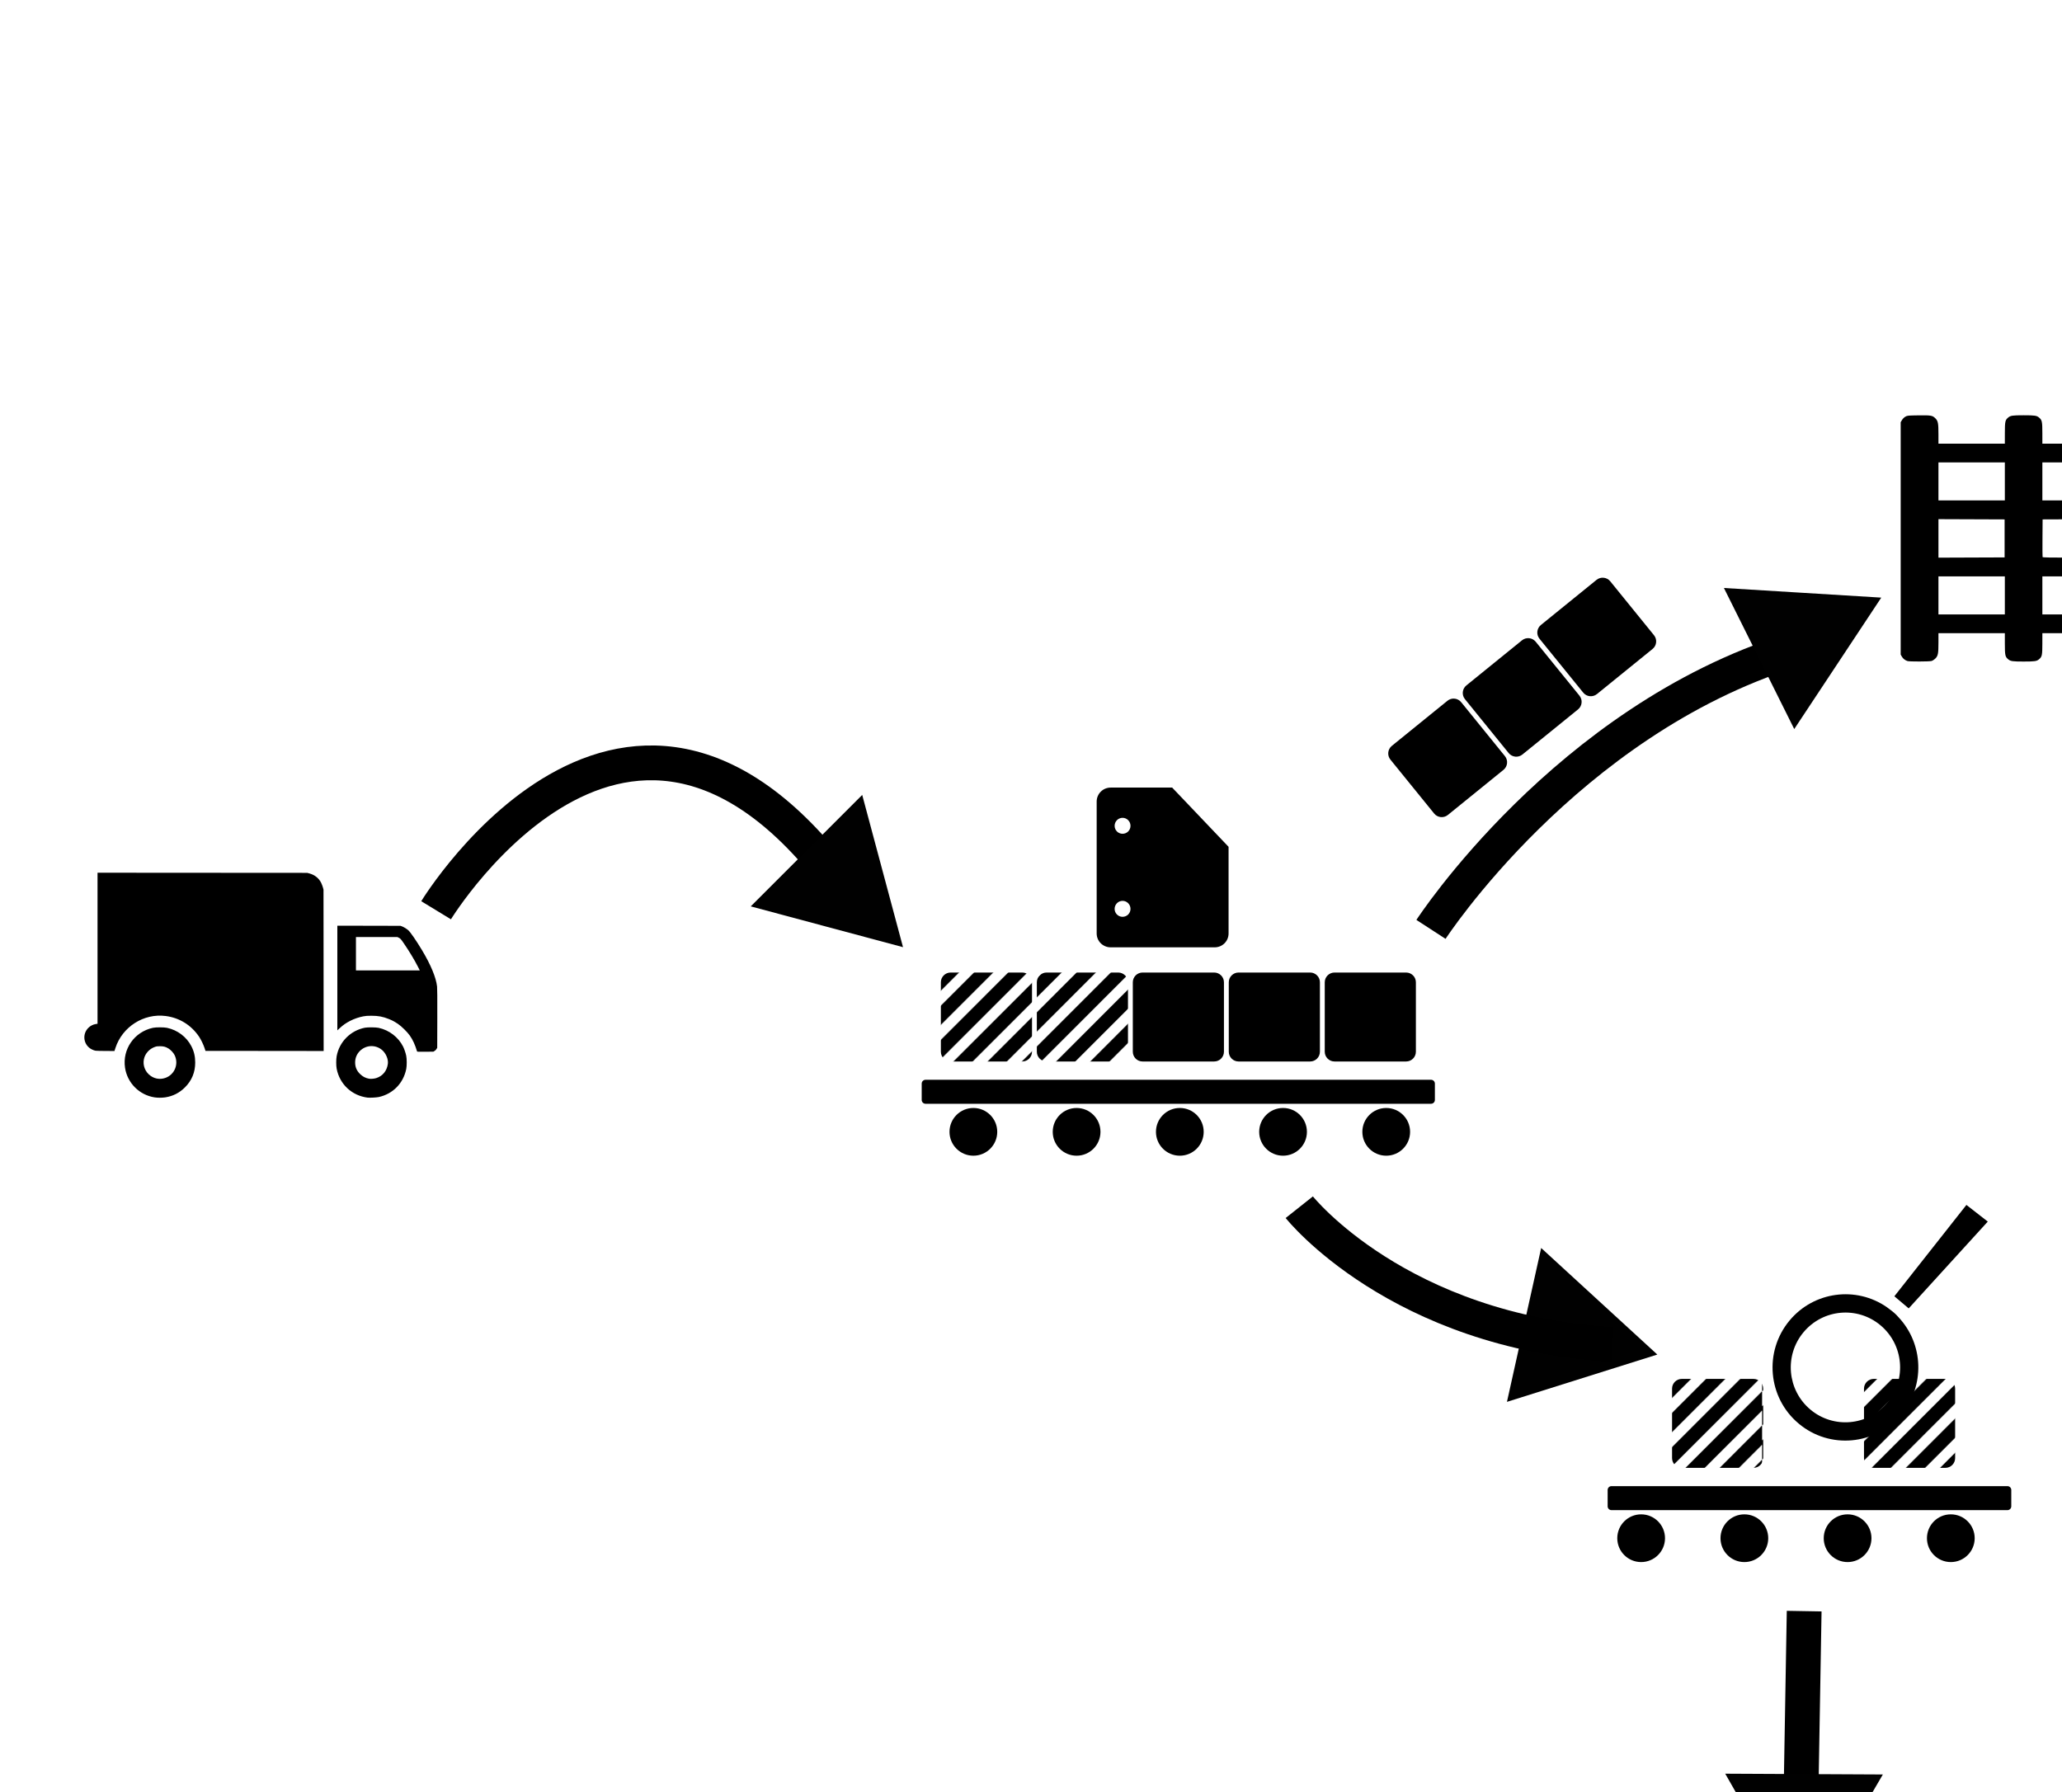
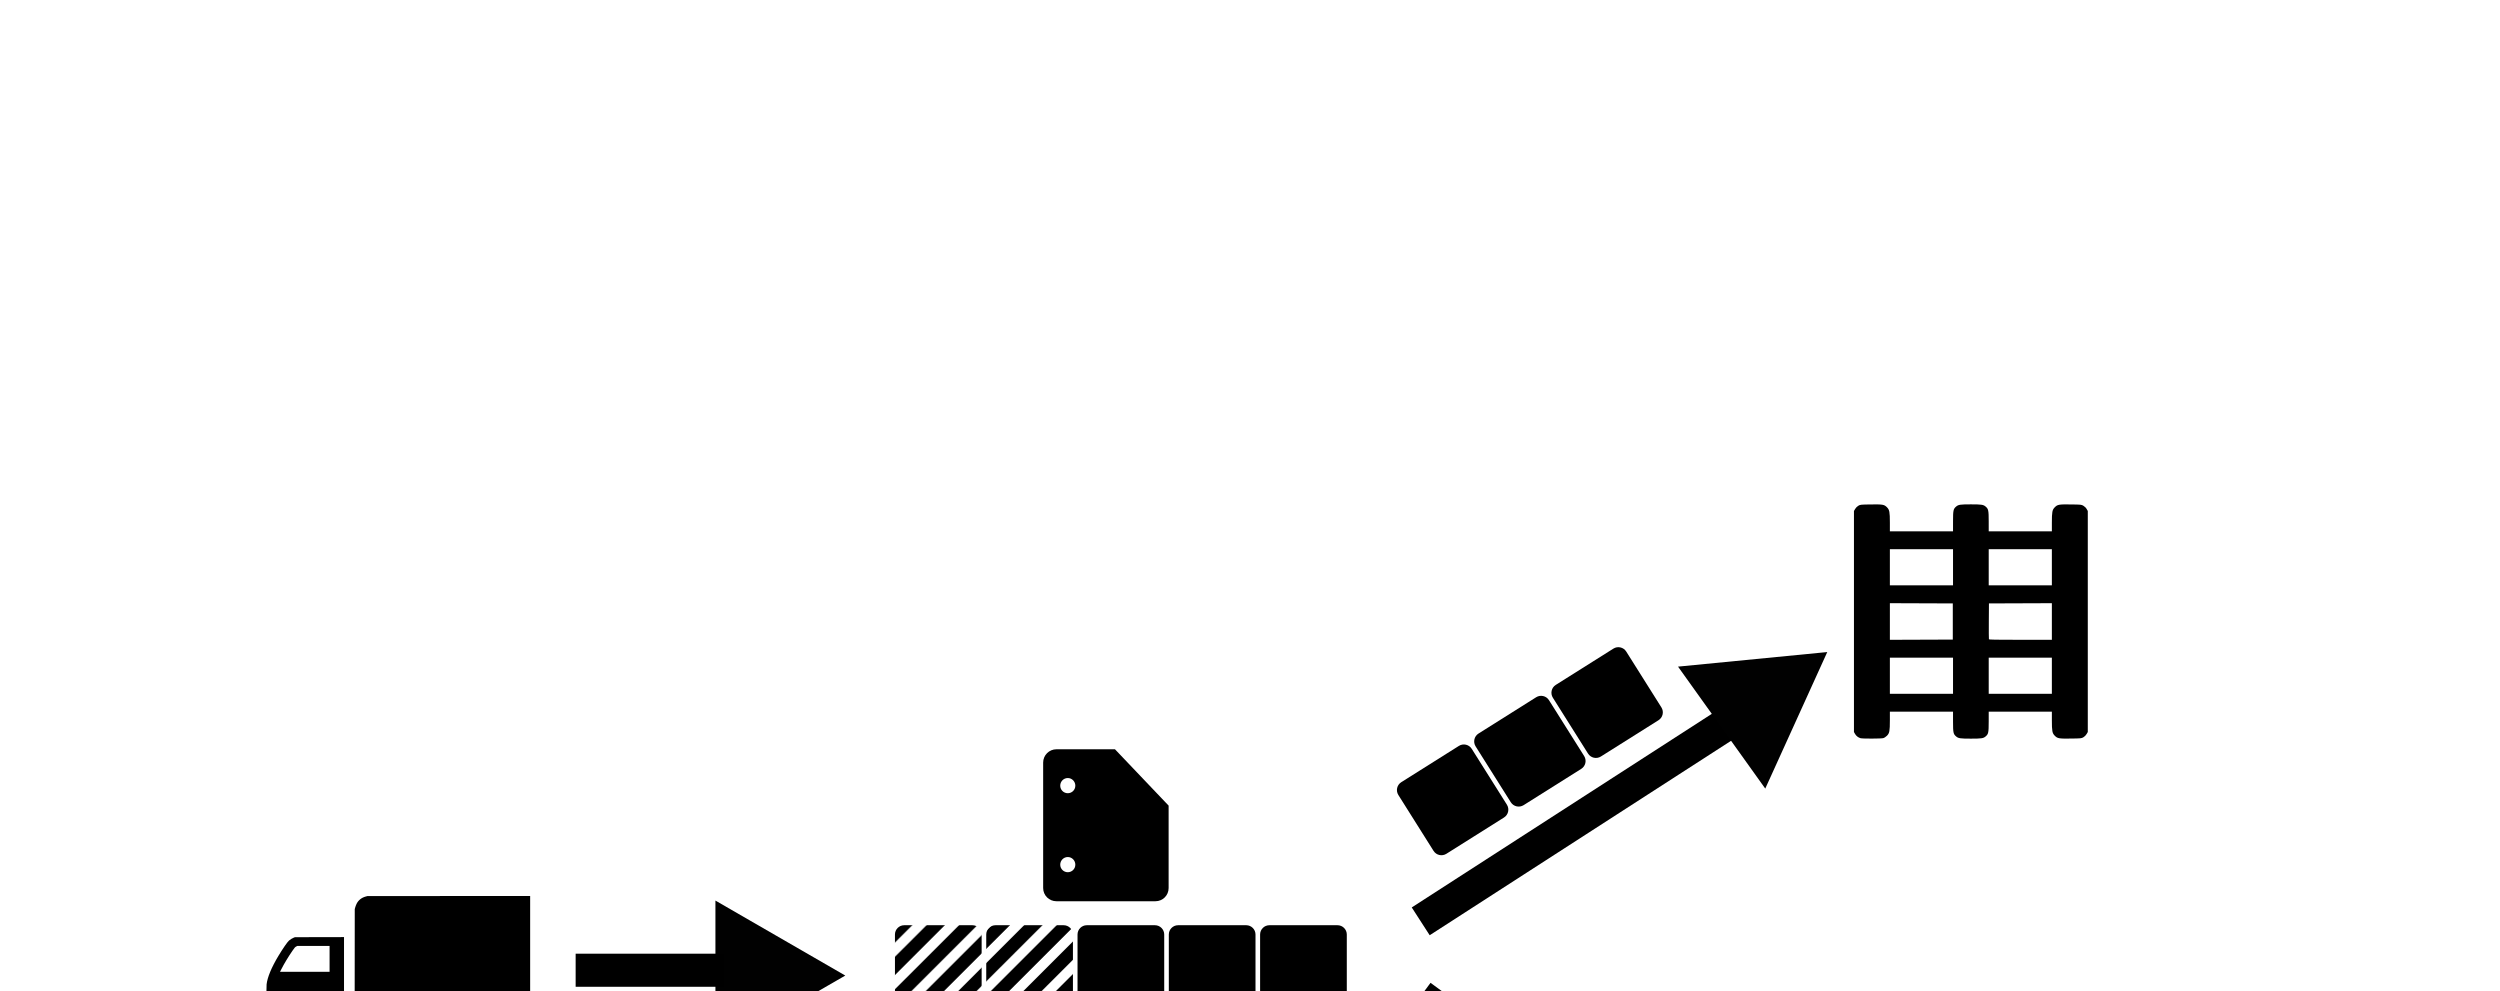
- <svg xmlns="http://www.w3.org/2000/svg" id="svg2" version="1.1" width="100%" height="100%">
+ <svg xmlns="http://www.w3.org/2000/svg" xmlns:xlink="http://www.w3.org/1999/xlink" id="svg2" version="1.1" width="100%" height="100%">
  <defs id="defs6">
+     <pattern xlink:href="#pattern87" id="pattern3875" patternTransform="translate(179.5625,582.75)" />
+     <pattern xlink:href="#pattern87" id="pattern3873" patternTransform="translate(179.5625,582.75)" />
    <pattern patternUnits="userSpaceOnUse" width="140.75" height="145.281" patternTransform="translate(160.5625,579.75)" id="pattern87">
      <path id="rect103" d="M 0,0 0,3.156 3.156,0 0,0 z M 8.125,0 0,8.125 0,14.469 14.469,0 8.125,0 z M 19.438,0 0,19.406 0,25.781 25.781,0 19.438,0 z M 30.75,0 0,30.719 0,37.094 37.094,0 30.75,0 z M 42.062,0 0,42.031 0,48.406 48.406,0 42.062,0 z M 53.375,0 0,53.344 0,59.719 59.719,0 53.375,0 z M 64.688,0 0,64.656 0,71.031 71.031,0 64.688,0 z M 76,0 0,75.969 0,82.344 82.375,0 76,0 z M 87.312,0 0,87.281 0,93.656 93.688,0 87.312,0 z M 98.625,0 0,98.594 0,104.969 105,0 98.625,0 z M 109.938,0 0,109.938 0,116.281 116.312,0 109.938,0 z M 121.25,0 0,121.25 0,127.594 127.625,0 121.25,0 z M 132.562,0 0,132.562 0,138.906 138.938,0 132.562,0 z M 140.75,3.125 0,143.875 l 0,1.406 4.938,0 L 140.75,9.5 l 0,-6.375 z m 0,11.312 -130.844,130.844 6.344,0 124.5,-124.469 0,-6.375 z m 0,11.312 -119.531,119.531 6.344,0 L 140.75,32.125 l 0,-6.375 z m 0,11.312 -108.219,108.219 6.344,0 101.875,-101.844 0,-6.375 z m 0,11.312 -96.906,96.906 6.344,0 L 140.75,54.75 l 0,-6.375 z m 0,11.312 -85.594,85.594 6.344,0 79.25,-79.219 0,-6.375 z m 0,11.312 -74.281,74.281 6.375,0 L 140.75,77.375 140.75,71 z m 0,11.312 -62.969,62.969 6.375,0 56.594,-56.594 0,-6.375 z m 0,11.312 -51.656,51.656 6.375,0 L 140.75,100 l 0,-6.375 z m 0,11.312 -40.344,40.344 6.375,0 33.969,-33.969 0,-6.375 z m 0,11.312 -29.031,29.031 6.375,0 22.656,-22.656 0,-6.375 z m 0,11.312 -17.719,17.719 6.375,0 11.344,-11.344 0,-6.375 z m 0,11.312 -6.406,6.406 6.375,0 0.031,-0.031 0,-6.375 z" style="color:#000000;fill:#000000;fill-opacity:1;fill-rule:nonzero;stroke:none;stroke-width:1px;marker:none;visibility:visible;display:inline;overflow:visible;enable-background:accumulate" />
    </pattern>
  </defs>
  <g id="g48" transform="matrix(2.020141,23.68611,23.85838,-2.034834,2666.921,740.2339)" />
  <g id="g50" transform="matrix(2.020141,23.68611,23.85838,-2.034834,2666.921,740.2339)" />
  <g id="g52" transform="matrix(2.020141,23.68611,23.85838,-2.034834,2666.921,740.2339)" />
  <g id="g54" transform="matrix(2.020141,23.68611,23.85838,-2.034834,2666.921,740.2339)" />
  <g id="g56" transform="matrix(2.020141,23.68611,23.85838,-2.034834,2666.921,740.2339)" />
  <g id="g58" transform="matrix(2.020141,23.68611,23.85838,-2.034834,2666.921,740.2339)" />
  <g id="g60" transform="matrix(2.020141,23.68611,23.85838,-2.034834,2666.921,740.2339)" />
  <g id="g62" transform="matrix(2.020141,23.68611,23.85838,-2.034834,2666.921,740.2339)" />
  <g id="g64" transform="matrix(2.020141,23.68611,23.85838,-2.034834,2666.921,740.2339)" />
  <g id="g66" transform="matrix(2.020141,23.68611,23.85838,-2.034834,2666.921,740.2339)" />
  <g id="g68" transform="matrix(2.020141,23.68611,23.85838,-2.034834,2666.921,740.2339)" />
  <g id="g70" transform="matrix(2.020141,23.68611,23.85838,-2.034834,2666.921,740.2339)" />
  <g id="g72" transform="matrix(2.020141,23.68611,23.85838,-2.034834,2666.921,740.2339)" />
  <g id="g74" transform="matrix(2.020141,23.68611,23.85838,-2.034834,2666.921,740.2339)" />
  <g id="g76" transform="matrix(2.020141,23.68611,23.85838,-2.034834,2666.921,740.2339)" />
  <flowRoot xml:space="preserve" id="flowRoot1053" style="fill:black;stroke:none;stroke-opacity:1;stroke-width:1px;stroke-linejoin:miter;stroke-linecap:butt;fill-opacity:1;font-family:URW Gothic L;font-style:normal;font-weight:normal;font-size:160px;line-height:125%;letter-spacing:0px;word-spacing:0px;-inkscape-font-specification:URW Gothic L;font-stretch:normal;font-variant:normal;text-anchor:start;text-align:start;writing-mode:lr">
    <flowRegion id="flowRegion1055">
      <rect id="rect1057" width="845.032" height="365.76" x="176.574" y="737.052" style="font-size:160px" />
    </flowRegion>
    <flowPara id="flowPara1059" />
  </flowRoot>
-   <path style="fill:#000000" d="m 630.912,218.679 c -0.799,-0.24 -1.482,-0.774 -1.878,-1.465 l -0.392,-0.684 0,-38.426 0,-38.426 0.422,-0.718 c 0.26,-0.442 0.688,-0.87 1.114,-1.114 0.673,-0.385 0.792,-0.397 4.295,-0.446 4.212,-0.059 4.687,0.024 5.642,0.981 0.881,0.883 1.018,1.606 1.018,5.362 l 0,3.015 10.979,0 10.979,0 0.004,-3.461 c 0.004,-3.859 0.106,-4.341 1.093,-5.172 0.782,-0.658 1.432,-0.754 5.109,-0.754 3.678,0 4.328,0.096 5.109,0.754 0.987,0.83 1.089,1.313 1.093,5.172 l 0.003,3.461 10.979,0 10.979,0 0,-3.015 c 0,-3.756 0.137,-4.478 1.018,-5.362 0.955,-0.958 1.429,-1.04 5.642,-0.981 3.57,0.05 3.61,0.054 4.321,0.472 0.442,0.26 0.87,0.688 1.114,1.114 l 0.396,0.692 0,38.426 0,38.426 -0.422,0.718 c -0.26,0.442 -0.688,0.87 -1.114,1.114 -0.673,0.385 -0.792,0.397 -4.295,0.446 -4.212,0.059 -4.687,-0.024 -5.642,-0.981 -0.881,-0.883 -1.018,-1.606 -1.018,-5.362 l 0,-3.015 -10.979,0 -10.979,0 -0.004,3.461 c -0.004,3.859 -0.106,4.341 -1.093,5.172 -0.782,0.658 -1.432,0.754 -5.109,0.754 -3.678,0 -4.328,-0.096 -5.109,-0.754 -0.987,-0.83 -1.089,-1.313 -1.093,-5.172 l -0.003,-3.461 -10.979,0 -10.979,0 0,3.015 c 0,3.754 -0.137,4.479 -1.016,5.36 -0.386,0.387 -0.918,0.731 -1.292,0.834 -0.738,0.205 -7.244,0.221 -7.913,0.02 z m 32.178,-21.72 0,-6.285 -10.979,0 -10.979,0 0,6.285 0,6.285 10.979,0 10.979,0 0,-6.285 z m 34.369,0 0,-6.285 -10.979,0 -10.979,0 0,6.285 0,6.285 10.979,0 10.979,0 0,-6.285 z m -34.448,-18.855 0,-6.285 -10.939,-0.041 -10.939,-0.041 0,6.367 0,6.367 10.939,-0.041 10.939,-0.041 0,-6.285 z m 34.448,-0.001 0,-6.366 -10.939,0.041 -10.939,0.041 -0.042,6.125 c -0.023,3.369 -0.007,6.215 0.035,6.325 0.06,0.157 2.391,0.199 10.981,0.199 l 10.904,0 0,-6.366 z m -34.369,-18.854 0,-6.285 -10.979,0 -10.979,0 0,6.285 0,6.285 10.979,0 10.979,0 0,-6.285 z m 34.369,0 0,-6.285 -10.979,0 -10.979,0 0,6.285 0,6.285 10.979,0 10.979,0 0,-6.285 z" id="path3050" />
+   <path style="fill:#000000" d="m 646.912,256.679 c -0.799,-0.24 -1.482,-0.774 -1.878,-1.465 l -0.392,-0.684 0,-38.426 0,-38.426 0.422,-0.718 c 0.26,-0.442 0.688,-0.87 1.114,-1.114 0.673,-0.385 0.792,-0.397 4.295,-0.446 4.212,-0.059 4.687,0.024 5.642,0.981 0.881,0.883 1.018,1.606 1.018,5.362 l 0,3.015 10.979,0 10.979,0 0.004,-3.461 c 0.004,-3.859 0.106,-4.341 1.093,-5.172 0.782,-0.658 1.432,-0.754 5.109,-0.754 3.678,0 4.328,0.096 5.109,0.754 0.987,0.83 1.089,1.313 1.093,5.172 l 0.003,3.461 10.979,0 10.979,0 0,-3.015 c 0,-3.756 0.137,-4.478 1.018,-5.362 0.955,-0.958 1.429,-1.04 5.642,-0.981 3.57,0.05 3.61,0.054 4.321,0.472 0.442,0.26 0.87,0.688 1.114,1.114 l 0.396,0.692 0,38.426 0,38.426 -0.422,0.718 c -0.26,0.442 -0.688,0.87 -1.114,1.114 -0.673,0.385 -0.792,0.397 -4.295,0.446 -4.212,0.059 -4.687,-0.024 -5.642,-0.981 -0.881,-0.883 -1.018,-1.606 -1.018,-5.362 l 0,-3.015 -10.979,0 -10.979,0 -0.004,3.461 c -0.004,3.859 -0.106,4.341 -1.093,5.172 -0.782,0.658 -1.432,0.754 -5.109,0.754 -3.678,0 -4.328,-0.096 -5.109,-0.754 -0.987,-0.83 -1.089,-1.313 -1.093,-5.172 l -0.003,-3.461 -10.979,0 -10.979,0 0,3.015 c 0,3.754 -0.137,4.479 -1.016,5.36 -0.386,0.387 -0.918,0.731 -1.292,0.834 -0.738,0.205 -7.244,0.221 -7.913,0.02 z m 32.178,-21.72 0,-6.285 -10.979,0 -10.979,0 0,6.285 0,6.285 10.979,0 10.979,0 0,-6.285 z m 34.369,0 0,-6.285 -10.979,0 -10.979,0 0,6.285 0,6.285 10.979,0 10.979,0 0,-6.285 z m -34.448,-18.855 0,-6.285 -10.939,-0.041 -10.939,-0.041 0,6.367 0,6.367 10.939,-0.041 10.939,-0.041 0,-6.285 z m 34.448,-0.001 0,-6.366 -10.939,0.041 -10.939,0.041 -0.042,6.125 c -0.023,3.369 -0.007,6.215 0.035,6.325 0.06,0.157 2.391,0.199 10.981,0.199 l 10.904,0 0,-6.366 z m -34.369,-18.854 0,-6.285 -10.979,0 -10.979,0 0,6.285 0,6.285 10.979,0 10.979,0 0,-6.285 z m 34.369,0 0,-6.285 -10.979,0 -10.979,0 0,6.285 0,6.285 10.979,0 10.979,0 0,-6.285 z" id="path3050" />
  <rect style="color:#000000;fill:#000000;fill-opacity:1;fill-rule:nonzero;stroke:none;stroke-width:1px;marker:none;visibility:visible;display:inline;overflow:visible;enable-background:accumulate" id="rect142" width="169.733" height="7.938" x="304.849" y="357.187" ry="1.269" />
  <path style="fill:#000000;fill-opacity:1;stroke:none" id="path160" d="m 3890.93,516.335 a 69.368,69.368 0 1 1 -138.737,0 69.368,69.368 0 1 1 138.737,0 z" transform="matrix(0.1138054,0,0,0.1138054,-78.83392,315.6492)" />
  <path style="fill:#000000;fill-opacity:1;stroke:none" id="path160-1" d="m 3890.93,516.335 a 69.368,69.368 0 1 1 -138.737,0 69.368,69.368 0 1 1 138.737,0 z" transform="matrix(0.1138054,0,0,0.1138054,-44.6923,315.6492)" />
  <path style="fill:#000000;fill-opacity:1;stroke:none" id="path160-1-7" d="m 3890.93,516.335 a 69.368,69.368 0 1 1 -138.737,0 69.368,69.368 0 1 1 138.737,0 z" transform="matrix(0.1138054,0,0,0.1138054,-10.55069,315.6492)" />
  <path style="fill:#000000;fill-opacity:1;stroke:none" id="path160-1-0" d="m 3890.93,516.335 a 69.368,69.368 0 1 1 -138.737,0 69.368,69.368 0 1 1 138.737,0 z" transform="matrix(0.1138054,0,0,0.1138054,-112.9755,315.6492)" />
  <rect style="color:#000000;fill:url(#pattern87);fill-opacity:1;fill-rule:nonzero;stroke:none;stroke-width:1px;marker:none;visibility:visible;display:inline;overflow:visible;enable-background:accumulate" id="rect245" width="30.143" height="29.425" x="342.929" y="321.712" ry="3.23" />
  <rect style="color:#000000;fill:#000000;fill-opacity:1;fill-rule:nonzero;stroke:none;stroke-width:1px;marker:none;visibility:visible;display:inline;overflow:visible;enable-background:accumulate" id="rect245-9" width="30.143" height="29.425" x="406.412" y="321.712" ry="3.23" />
  <path style="fill:#000000;fill-opacity:1;fill-rule:evenodd;stroke:none" d="m 367.344,260.531 c -2.555,0 -4.625,2.07 -4.625,4.625 l 0,43.625 c 0,2.555 2.07,4.594 4.625,4.594 l 34.406,0 c 2.555,0 4.594,-2.039 4.594,-4.594 l 0,-28.656 -18.656,-19.594 -20.344,0 z m 3.938,10 c 1.455,0 2.625,1.202 2.625,2.656 0,1.455 -1.17,2.625 -2.625,2.625 -1.455,0 -2.625,-1.17 -2.625,-2.625 0,-1.455 1.17,-2.656 2.625,-2.656 z m 0,27.469 c 1.455,0 2.625,1.202 2.625,2.656 0,1.455 -1.17,2.625 -2.625,2.625 -1.455,0 -2.625,-1.17 -2.625,-2.625 0,-1.455 1.17,-2.656 2.625,-2.656 z" id="path411-1" />
-   <g id="g616" transform="matrix(0.1530134,0,0,0.1549583,114.9256,407.0773)">
+   <g id="g616" transform="matrix(0.1530134,0,0,0.1549583,107.9256,412.0773)">
    <path id="path44" d="m 3136.735,411.9 c -66.714,-55.256 -75.481,-153.784 -19.607,-219.958 52.74,-62.452 144.217,-73.829 210.427,-28.383 l 0.626,0.492 c 12.715,9.25 17.429,12.882 24.562,21.02 53.966,56.755 57.743,145.871 5.908,207.205 -55.873,66.191 -155.257,75.017 -221.916,19.624 z m 191.725,-44.645 c 41.975,-49.649 35.347,-123.528 -14.645,-164.999 -50.028,-41.501 -124.553,-34.923 -166.51,14.741 -41.931,49.579 -35.249,123.503 14.71,164.977 50.014,41.535 124.571,34.938 166.445,-14.719 z" style="fill:#000000" />
-     <polygon transform="matrix(1.402008,16.41261,16.55807,-1.40998,3053.38,-16.81862)" id="polygon46" points="2.389,29.524 12.718,18.325 10.996,16.599 0,26.937 " style="fill:#000000" />
+     <polygon transform="matrix(1.402008,16.41261,16.55807,-1.40998,3053.38,-16.81862)" id="polygon46" points="0,26.937 2.389,29.524 12.718,18.325 10.996,16.599 " style="fill:#000000" />
  </g>
-   <rect style="color:#000000;fill:#000000;fill-opacity:1;fill-rule:nonzero;stroke:none;stroke-width:1px;marker:none;visibility:visible;display:inline;overflow:visible;enable-background:accumulate" id="rect142-6" width="133.501" height="7.938" x="531.719" y="491.613" ry="1.269" />
-   <path style="fill:#000000;fill-opacity:1;stroke:none" id="path160-8" d="m 3890.93,516.335 a 69.368,69.368 0 1 1 -138.737,0 69.368,69.368 0 1 1 138.737,0 z" transform="matrix(0.1138054,0,0,0.1138054,142.0266,450.0753)" />
-   <path style="fill:#000000;fill-opacity:1;stroke:none" id="path160-1-5" d="m 3890.93,516.335 a 69.368,69.368 0 1 1 -138.737,0 69.368,69.368 0 1 1 138.737,0 z" transform="matrix(0.1138054,0,0,0.1138054,176.1682,450.0753)" />
-   <path style="fill:#000000;fill-opacity:1;stroke:none" id="path160-1-7-7" d="m 3890.93,516.335 a 69.368,69.368 0 1 1 -138.737,0 69.368,69.368 0 1 1 138.737,0 z" transform="matrix(0.1138054,0,0,0.1138054,210.3098,450.0753)" />
-   <path style="fill:#000000;fill-opacity:1;stroke:none" id="path160-1-0-6" d="m 3890.93,516.335 a 69.368,69.368 0 1 1 -138.737,0 69.368,69.368 0 1 1 138.737,0 z" transform="matrix(0.1138054,0,0,0.1138054,107.885,450.0753)" />
-   <rect style="color:#000000;fill:url(#pattern87);fill-opacity:1;fill-rule:nonzero;stroke:none;stroke-width:1px;marker:none;visibility:visible;display:inline;overflow:visible;enable-background:accumulate" id="rect245-1" width="30.143" height="29.425" x="553.024" y="456.138" ry="3.23" />
-   <rect style="color:#000000;fill:url(#pattern87);fill-opacity:1;fill-rule:nonzero;stroke:none;stroke-width:1px;marker:none;visibility:visible;display:inline;overflow:visible;enable-background:accumulate" id="rect245-9-8" width="30.143" height="29.425" x="616.508" y="456.138" ry="3.23" />
-   <path style="color:#000000;fill:#010101;fill-opacity:1;fill-rule:nonzero;stroke:none;stroke-width:1px;marker:none;visibility:visible;display:inline;overflow:visible;enable-background:accumulate" d="m 550.558,650.513 c -6.476,0 -11.689,5.213 -11.689,11.689 l 0,56.269 c 0,6.476 5.213,11.689 11.689,11.689 l 97.675,0 c 6.476,0 11.692,-5.213 11.692,-11.689 l 0,-56.269 c 0,-6.476 -5.216,-11.689 -11.692,-11.689 l -97.675,0 z m -1.071,10.943 6.914,0 22.201,52.236 22.283,-52.236 6.831,0 -26.128,59.666 -6.147,0 -25.954,-59.666 z m 65.502,0 34.496,0 0,5.412 -28.177,0 0,21.394 27.237,0 0,5.412 -27.237,0 0,22.041 28.177,0 0,5.408 -34.496,0 0,-59.666 z" id="rect676" />
-   <path style="fill:#000000" d="m 51.119,363.006 c -5.04,-0.784 -8.998,-4.749 -9.762,-9.78 -0.934,-6.153 3.07,-11.897 9.218,-13.225 1.001,-0.216 3.656,-0.214 4.674,0.004 3.461,0.741 6.417,2.964 8.021,6.033 0.889,1.7 1.295,3.403 1.295,5.436 0,3.247 -1.132,5.983 -3.413,8.248 -1.833,1.821 -3.999,2.911 -6.529,3.286 -1.072,0.159 -2.476,0.159 -3.505,-0.001 z m 2.831,-6.236 c 3.496,-0.695 5.367,-4.481 3.812,-7.715 -0.38,-0.79 -1.299,-1.78 -2.08,-2.24 -0.947,-0.558 -1.595,-0.726 -2.783,-0.724 -0.893,0.002 -1.112,0.032 -1.69,0.235 -1.826,0.639 -3.226,2.204 -3.609,4.036 -0.433,2.071 0.42,4.236 2.163,5.486 1.26,0.903 2.692,1.219 4.187,0.922 z m 67.624,6.318 c -5.192,-0.642 -9.245,-4.432 -10.224,-9.563 -0.199,-1.042 -0.2,-3.056 -0.002,-4.142 0.861,-4.733 4.569,-8.476 9.329,-9.415 0.926,-0.183 3.653,-0.157 4.573,0.043 3.478,0.757 6.504,3.082 8.078,6.208 0.387,0.769 0.839,2.1 1.03,3.033 0.217,1.06 0.22,3.285 0.007,4.356 -0.941,4.719 -4.397,8.255 -9.072,9.284 -0.751,0.165 -3.005,0.284 -3.718,0.196 z m 2.957,-6.486 c 2.096,-0.704 3.456,-2.412 3.753,-4.715 0.194,-1.503 -0.656,-3.498 -1.948,-4.573 -2.182,-1.816 -5.314,-1.659 -7.33,0.366 -1.008,1.013 -1.553,2.348 -1.546,3.793 0.006,1.503 0.504,2.687 1.585,3.771 0.886,0.889 1.911,1.421 3.085,1.603 0.607,0.094 1.735,-0.021 2.401,-0.245 z m 13.418,-8.778 c -0.674,-2.239 -1.423,-3.875 -2.419,-5.282 -0.826,-1.168 -2.742,-3.055 -3.871,-3.812 -1.197,-0.803 -1.855,-1.158 -2.992,-1.615 -2.046,-0.822 -3.527,-1.104 -5.812,-1.104 -1.367,3e-5 -1.85,0.035 -2.684,0.192 -1.448,0.273 -2.986,0.799 -4.323,1.479 -1.364,0.694 -2.398,1.414 -3.484,2.427 l -0.791,0.737 0,-17.315 0,-17.315 10.449,0.023 10.449,0.023 0.503,0.19 c 0.592,0.224 1.438,0.74 2.039,1.245 0.67,0.562 2.663,3.449 4.537,6.571 2.932,4.884 4.672,9.079 5.012,12.085 0.067,0.595 0.089,3.762 0.071,10.551 l -0.025,9.701 -0.237,0.404 c -0.154,0.262 -0.379,0.487 -0.641,0.641 l -0.404,0.237 -2.672,0.026 c -2.138,0.021 -2.679,0.004 -2.705,-0.086 z m 0.299,-27.996 c -1.166,-2.296 -2.959,-5.268 -4.733,-7.842 -0.932,-1.353 -1.088,-1.524 -1.632,-1.795 l -0.428,-0.213 -6.863,0 -6.864,0 0,5.513 0,5.513 10.558,0 10.558,0 -0.597,-1.175 z M 31.617,347.576 c -0.307,-0.044 -0.799,-0.214 -1.227,-0.426 -2.76,-1.361 -3.346,-4.966 -1.163,-7.149 0.648,-0.648 1.547,-1.11 2.435,-1.249 l 0.596,-0.094 0,-24.982 0,-24.982 34.679,0.023 34.679,0.023 0.716,0.193 c 1.762,0.475 3.15,1.584 3.889,3.107 0.214,0.441 0.476,1.129 0.583,1.528 l 0.194,0.726 0.024,26.688 0.024,26.688 -19.544,-0.022 -19.544,-0.021 -0.289,-0.897 c -0.366,-1.139 -1.223,-2.907 -1.863,-3.846 -2.602,-3.816 -6.466,-6.2 -11.011,-6.792 -7.248,-0.944 -14.341,3.571 -16.614,10.573 l -0.326,1.004 -2.863,-0.01 c -1.575,-0.006 -3.094,-0.043 -3.376,-0.083 z" id="path3052" />
-   <path style="fill:none;stroke:#000000;stroke-width:11.504;stroke-linecap:butt;stroke-linejoin:miter;stroke-miterlimit:4;stroke-opacity:1;stroke-dasharray:none;marker-start:none;marker-mid:none" d="m 144.237,301.111 c 0,0 67.228,-110.374 140.476,1.003" id="path843" />
-   <path style="fill:#010101;fill-opacity:1;fill-rule:evenodd;stroke:none" id="path893" d="m 1917.439,954.261 -158.257,-42.405 -158.257,-42.405 115.852,-115.852 115.853,-115.852 42.405,158.257 z" transform="matrix(0.1591135,0,0,0.1591135,-6.423458,161.4864)" />
-   <path style="fill:none;stroke:#000000;stroke-width:11.504;stroke-linecap:butt;stroke-linejoin:miter;stroke-miterlimit:4;stroke-opacity:1;stroke-dasharray:none" d="m 473.29,307.437 c 0,0 44.696,-68.826 119.188,-92.227" id="path879" />
-   <path style="fill:#010101;fill-opacity:1;fill-rule:evenodd;stroke:none" id="path893-5" d="m 1917.439,954.261 -158.257,-42.405 -158.257,-42.405 115.852,-115.852 115.853,-115.852 42.405,158.257 z" transform="matrix(0.1054229,0.1191769,-0.1191769,0.1054229,505.0215,-87.9482)" />
-   <g id="g973" transform="matrix(0.1591135,0,0,0.1591135,131.2798,480.4544)">
-     <path id="path891" d="m 2925.21,329.978 c -8.918,508.344 -8.918,517.263 -8.918,517.263" style="fill:none;stroke:#000000;stroke-width:72.3;stroke-linecap:butt;stroke-linejoin:miter;stroke-miterlimit:4;stroke-opacity:1;stroke-dasharray:none" />
+   <rect style="color:#000000;fill:#000000;fill-opacity:1;fill-rule:nonzero;stroke:none;stroke-width:1px;marker:none;visibility:visible;display:inline;overflow:visible;enable-background:accumulate" id="rect142-6" width="133.501" height="7.938" x="550.719" y="494.613" ry="1.269" />
+   <path style="fill:#000000;fill-opacity:1;stroke:none" id="path160-8" d="m 3890.93,516.335 a 69.368,69.368 0 1 1 -138.737,0 69.368,69.368 0 1 1 138.737,0 z" transform="matrix(0.1138054,0,0,0.1138054,161.0266,453.0753)" />
+   <path style="fill:#000000;fill-opacity:1;stroke:none" id="path160-1-5" d="m 3890.93,516.335 a 69.368,69.368 0 1 1 -138.737,0 69.368,69.368 0 1 1 138.737,0 z" transform="matrix(0.1138054,0,0,0.1138054,195.1682,453.0753)" />
+   <path style="fill:#000000;fill-opacity:1;stroke:none" id="path160-1-7-7" d="m 3890.93,516.335 a 69.368,69.368 0 1 1 -138.737,0 69.368,69.368 0 1 1 138.737,0 z" transform="matrix(0.1138054,0,0,0.1138054,229.3098,453.0753)" />
+   <path style="fill:#000000;fill-opacity:1;stroke:none" id="path160-1-0-6" d="m 3890.93,516.335 a 69.368,69.368 0 1 1 -138.737,0 69.368,69.368 0 1 1 138.737,0 z" transform="matrix(0.1138054,0,0,0.1138054,126.885,453.0753)" />
+   <rect style="color:#000000;fill:url(#pattern3875);fill-opacity:1;fill-rule:nonzero;stroke:none;stroke-width:1px;marker:none;visibility:visible;display:inline;overflow:visible;enable-background:accumulate" id="rect245-1" width="30.143" height="29.425" x="572.024" y="459.138" ry="3.23" />
+   <rect style="color:#000000;fill:url(#pattern3873);fill-opacity:1;fill-rule:nonzero;stroke:none;stroke-width:1px;marker:none;visibility:visible;display:inline;overflow:visible;enable-background:accumulate" id="rect245-9-8" width="30.143" height="29.425" x="635.508" y="459.138" ry="3.23" />
+   <path style="color:#000000;fill:#010101;fill-opacity:1;fill-rule:nonzero;stroke:none;stroke-width:1px;marker:none;visibility:visible;display:inline;overflow:visible;enable-background:accumulate" d="m 852.558,426.513 c -6.476,0 -11.689,5.213 -11.689,11.689 l 0,56.269 c 0,6.476 5.213,11.689 11.689,11.689 l 97.675,0 c 6.476,0 11.692,-5.213 11.692,-11.689 l 0,-56.269 c 0,-6.476 -5.216,-11.689 -11.692,-11.689 l -97.675,0 z m -1.071,10.943 6.914,0 22.201,52.236 22.283,-52.236 6.831,0 -26.128,59.666 -6.147,0 -25.954,-59.666 z m 65.502,0 34.496,0 0,5.412 -28.177,0 0,21.394 27.237,0 0,5.412 -27.237,0 0,22.041 28.177,0 0,5.408 -34.496,0 0,-59.666 z" id="rect676" />
+   <path style="fill:#000000" d="m 168.95,372.18 c 4.112,-0.64 7.342,-3.875 7.965,-7.981 0.762,-5.02 -2.505,-9.708 -7.522,-10.791 -0.817,-0.176 -2.984,-0.174 -3.814,0.003 -2.824,0.605 -5.236,2.418 -6.545,4.922 -0.726,1.387 -1.057,2.777 -1.057,4.435 0,2.649 0.924,4.882 2.785,6.73 1.496,1.486 3.263,2.375 5.327,2.682 0.875,0.13 2.021,0.129 2.86,-8.1e-4 z m -2.31,-5.089 c -2.853,-0.567 -4.379,-3.657 -3.11,-6.295 0.31,-0.645 1.06,-1.452 1.697,-1.828 0.773,-0.455 1.301,-0.593 2.27,-0.59 0.729,0.002 0.907,0.026 1.379,0.192 1.49,0.522 2.632,1.799 2.945,3.293 0.354,1.69 -0.343,3.457 -1.765,4.476 -1.028,0.737 -2.196,0.994 -3.416,0.752 z m -55.18,5.155 c 4.237,-0.523 7.544,-3.617 8.343,-7.803 0.162,-0.85 0.163,-2.493 0.002,-3.38 -0.703,-3.862 -3.728,-6.916 -7.612,-7.683 -0.756,-0.149 -2.981,-0.128 -3.731,0.035 -2.838,0.618 -5.307,2.515 -6.591,5.065 -0.316,0.627 -0.685,1.714 -0.841,2.475 -0.177,0.865 -0.18,2.68 -0.006,3.554 0.768,3.85 3.588,6.736 7.403,7.576 0.613,0.135 2.452,0.232 3.034,0.16 z m -2.412,-5.292 c -1.711,-0.574 -2.82,-1.968 -3.062,-3.847 -0.158,-1.226 0.535,-2.854 1.589,-3.731 1.78,-1.481 4.336,-1.354 5.981,0.298 0.823,0.826 1.267,1.916 1.262,3.095 -0.005,1.226 -0.411,2.192 -1.294,3.077 -0.723,0.725 -1.559,1.16 -2.517,1.308 -0.495,0.076 -1.415,-0.018 -1.959,-0.2 z m -10.949,-7.162 c 0.55,-1.827 1.161,-3.162 1.974,-4.31 0.674,-0.953 2.237,-2.493 3.158,-3.111 0.977,-0.655 1.513,-0.945 2.441,-1.318 1.67,-0.671 2.878,-0.9 4.742,-0.9 1.115,3e-5 1.509,0.028 2.19,0.156 1.182,0.223 2.437,0.652 3.527,1.207 1.113,0.566 1.957,1.154 2.843,1.98 l 0.645,0.601 0,-14.129 0,-14.129 -8.526,0.018 -8.526,0.018 -0.41,0.155 c -0.483,0.182 -1.174,0.604 -1.664,1.016 -0.546,0.459 -2.173,2.814 -3.702,5.362 -2.392,3.985 -3.812,7.409 -4.09,9.861 -0.055,0.486 -0.072,3.069 -0.058,8.609 l 0.021,7.916 0.194,0.329 c 0.126,0.214 0.309,0.397 0.523,0.523 l 0.329,0.194 2.18,0.021 c 1.745,0.017 2.186,0.003 2.208,-0.07 z m -0.244,-22.844 c 0.951,-1.874 2.415,-4.298 3.862,-6.399 0.761,-1.104 0.888,-1.244 1.332,-1.465 l 0.349,-0.174 5.6,0 5.601,0 0,4.498 0,4.498 -8.615,0 -8.615,0 0.487,-0.959 z m 87.009,22.641 c 0.251,-0.036 0.652,-0.175 1.001,-0.347 2.252,-1.111 2.73,-4.052 0.949,-5.834 -0.529,-0.529 -1.263,-0.906 -1.987,-1.02 l -0.486,-0.077 0,-20.385 0,-20.385 -28.298,0.019 -28.298,0.019 -0.584,0.157 c -1.438,0.387 -2.571,1.292 -3.174,2.535 -0.175,0.36 -0.389,0.921 -0.476,1.247 l -0.158,0.593 -0.02,21.777 -0.02,21.777 15.947,-0.018 15.947,-0.018 0.236,-0.732 c 0.299,-0.929 0.998,-2.372 1.52,-3.138 2.123,-3.114 5.276,-5.059 8.985,-5.542 5.914,-0.77 11.702,2.914 13.557,8.628 l 0.266,0.819 2.336,-0.008 c 1.285,-0.005 2.525,-0.035 2.755,-0.068 z" id="path3052" />
+   <path style="fill:#010101;fill-opacity:1;fill-rule:evenodd;stroke:none" d="m 293.916,339.211 c -15.051,8.69 -30.102,17.379 -45.153,26.069 -1e-5,-17.379 0,-34.759 1e-5,-52.138 15.051,8.69 30.102,17.379 45.153,26.069 z" id="path893" />
+   <g id="g973" transform="matrix(-0.00175838,-0.1591038,0.1591038,-0.00175838,678.6699,932.0772)">
+     <path id="path891" d="m 2925.21,329.978 c -8.918,508.344 -8.918,517.263 -8.918,517.263" style="fill:none;stroke:#000000;stroke-width:72.301;stroke-linecap:butt;stroke-linejoin:miter;stroke-miterlimit:4;stroke-opacity:1;stroke-dasharray:none" />
    <path transform="matrix(0.2635627,-0.9646423,0.9646423,0.2635627,1662.897,2267.709)" d="m 1917.439,954.261 -158.257,-42.405 -158.257,-42.405 115.852,-115.852 115.853,-115.852 42.405,158.257 z" id="path893-4-1" style="fill:#010101;fill-opacity:1;fill-rule:evenodd;stroke:none" />
-   </g>
-   <g id="g1007" transform="matrix(0.1591135,0,0,0.1591135,145.9264,463.198)">
-     <path transform="matrix(0.8437224,-0.5367798,0.5367798,0.8437224,397.9087,129.1256)" d="m 1917.439,954.261 -158.257,-42.405 -158.257,-42.405 115.852,-115.852 115.853,-115.852 42.405,158.257 z" id="path893-4" style="fill:#010101;fill-opacity:1;fill-rule:evenodd;stroke:none" />
-     <path id="path983" d="m 1783.665,-401.325 c 0,0 205.121,258.631 651.038,285.386" style="fill:none;stroke:#000000;stroke-width:72.3;stroke-linecap:butt;stroke-linejoin:miter;stroke-miterlimit:4;stroke-opacity:1;stroke-dasharray:none" />
  </g>
  <rect style="color:#000000;fill:#000000;fill-opacity:1;fill-rule:nonzero;stroke:none;stroke-width:1px;marker:none;visibility:visible;display:inline;overflow:visible;enable-background:accumulate" id="rect245-9-0" width="30.143" height="29.425" x="374.671" y="321.712" ry="3.23" />
  <path style="fill:#000000;fill-opacity:1;stroke:none" id="path160-1-7-71" d="m 3890.93,516.335 a 69.368,69.368 0 1 1 -138.737,0 69.368,69.368 0 1 1 138.737,0 z" transform="matrix(0.1138054,0,0,0.1138054,23.5732,315.6487)" />
  <g id="g1740">
    <rect y="413.489" x="429.684" height="16.812" width="0" id="rect1720-3" style="color:#000000;fill:#000000;fill-opacity:0;fill-rule:nonzero;stroke:none;stroke-width:1px;marker:none;visibility:visible;display:inline;overflow:visible;enable-background:accumulate" />
  </g>
  <rect style="color:#000000;fill:#000000;fill-opacity:1;fill-rule:nonzero;stroke:none;stroke-width:1px;marker:none;visibility:visible;display:inline;overflow:visible;enable-background:accumulate" id="rect245-9-02" width="30.143" height="29.425" x="438.155" y="321.712" ry="3.23" />
  <rect style="color:#000000;fill:url(#pattern87);fill-opacity:1;fill-rule:nonzero;stroke:none;stroke-width:1px;marker:none;visibility:visible;display:inline;overflow:visible;enable-background:accumulate" id="rect245-9-02-6" width="30.143" height="29.425" x="311.187" y="321.712" ry="3.23" />
-   <rect style="color:#000000;fill:#000000;fill-opacity:1;fill-rule:nonzero;stroke:none;stroke-width:1px;marker:none;visibility:visible;display:inline;overflow:visible;enable-background:accumulate" id="rect245-9-2" width="30.143" height="29.425" x="230.612" y="481.61" ry="3.23" transform="matrix(0.7766487,-0.6299339,0.6299339,0.7766487,0,0)" />
-   <rect style="color:#000000;fill:#000000;fill-opacity:1;fill-rule:nonzero;stroke:none;stroke-width:1px;marker:none;visibility:visible;display:inline;overflow:visible;enable-background:accumulate" id="rect245-9-0-4" width="30.143" height="29.425" x="198.87" y="481.61" ry="3.23" transform="matrix(0.7766487,-0.6299339,0.6299339,0.7766487,0,0)" />
-   <rect style="color:#000000;fill:#000000;fill-opacity:1;fill-rule:nonzero;stroke:none;stroke-width:1px;marker:none;visibility:visible;display:inline;overflow:visible;enable-background:accumulate" id="rect245-9-02-5" width="30.143" height="29.425" x="262.354" y="481.61" ry="3.23" transform="matrix(0.7766487,-0.6299339,0.6299339,0.7766487,0,0)" />
+   <path style="fill:none;stroke:#000000;stroke-width:11.504;stroke-linecap:butt;stroke-linejoin:miter;stroke-miterlimit:4;stroke-opacity:1;stroke-dasharray:none" d="m 200.159,337.362 51.681,0" id="path3043" />
+   <path style="fill:#000000;fill-opacity:1" d="m 690.996,374.222 c -18.303,0 -33.137,14.833 -33.137,33.137 0,18.303 14.833,33.144 33.137,33.144 18.303,0 33.144,-14.841 33.144,-33.144 0,-18.303 -14.841,-33.137 -33.144,-33.137 z m 0,6.902 c 14.49,0 26.235,11.744 26.235,26.235 0,14.49 -11.744,26.235 -26.235,26.235 -14.49,0 -26.235,-11.744 -26.235,-26.235 0,-14.49 11.744,-26.235 26.235,-26.235 z m -2.031,7.363 c -0.382,0 -0.768,0.099 -0.891,0.295 -0.105,0.166 -0.373,4.924 -0.597,10.572 -0.379,9.572 -0.374,10.306 0,10.822 0.574,0.792 11.686,9.719 12.098,9.719 0.189,6e-5 0.542,-0.18 0.785,-0.4 0.243,-0.22 0.446,-0.568 0.446,-0.77 0,-0.202 -2.257,-2.558 -5.014,-5.241 l -5.014,-4.878 -0.362,-9.764 c -0.2,-5.368 -0.451,-9.893 -0.559,-10.059 -0.127,-0.196 -0.509,-0.295 -0.891,-0.295 z" id="path3000" />
+   <g id="g3864">
+     <g transform="matrix(0.9928676,0.119222,-0.119222,0.9928676,59.59589,-27.87806)" id="g3855">
+       <rect style="color:#000000;fill:#000000;fill-opacity:1;fill-rule:nonzero;stroke:none;stroke-width:1px;marker:none;visibility:visible;display:inline;overflow:visible;enable-background:accumulate" id="rect245-9-2" width="30.143" height="29.425" x="230.612" y="481.61" ry="3.23" transform="matrix(0.7766487,-0.6299339,0.6299339,0.7766487,0,0)" />
+       <rect style="color:#000000;fill:#000000;fill-opacity:1;fill-rule:nonzero;stroke:none;stroke-width:1px;marker:none;visibility:visible;display:inline;overflow:visible;enable-background:accumulate" id="rect245-9-0-4" width="30.143" height="29.425" x="198.87" y="481.61" ry="3.23" transform="matrix(0.7766487,-0.6299339,0.6299339,0.7766487,0,0)" />
+       <rect style="color:#000000;fill:#000000;fill-opacity:1;fill-rule:nonzero;stroke:none;stroke-width:1px;marker:none;visibility:visible;display:inline;overflow:visible;enable-background:accumulate" id="rect245-9-02-5" width="30.143" height="29.425" x="262.354" y="481.61" ry="3.23" transform="matrix(0.7766487,-0.6299339,0.6299339,0.7766487,0,0)" />
+     </g>
+     <g transform="translate(-4,2)" id="g3860">
+       <path style="fill:none;stroke:#000000;stroke-width:11.504;stroke-linecap:butt;stroke-linejoin:miter;stroke-miterlimit:4;stroke-opacity:1;stroke-dasharray:none" d="m 498,318.362 124,-80" id="path3820" />
+       <path style="fill:#010101;fill-opacity:1;fill-rule:evenodd;stroke:none" d="m 639.362,224.727 c -7.186,15.824 -14.371,31.649 -21.557,47.473 -10.112,-14.135 -20.223,-28.27 -30.335,-42.405 17.297,-1.689 34.594,-3.379 51.891,-5.068 z" id="path893-3" />
+     </g>
+   </g>
+   <g id="g3851" transform="translate(55,-52)">
+     <path id="path3822" d="m 439,398.362 84,62" style="fill:none;stroke:#000000;stroke-width:11.504;stroke-linecap:butt;stroke-linejoin:miter;stroke-miterlimit:4;stroke-opacity:1;stroke-dasharray:none" />
+     <path id="path893-2" d="m 534.778,471.394 c -17.112,-3.038 -34.224,-6.076 -51.336,-9.114 11.187,-13.3 22.374,-26.601 33.56,-39.901 5.925,16.338 11.85,32.676 17.775,49.015 z" style="fill:#010101;fill-opacity:1;fill-rule:evenodd;stroke:none" />
+   </g>
</svg>
